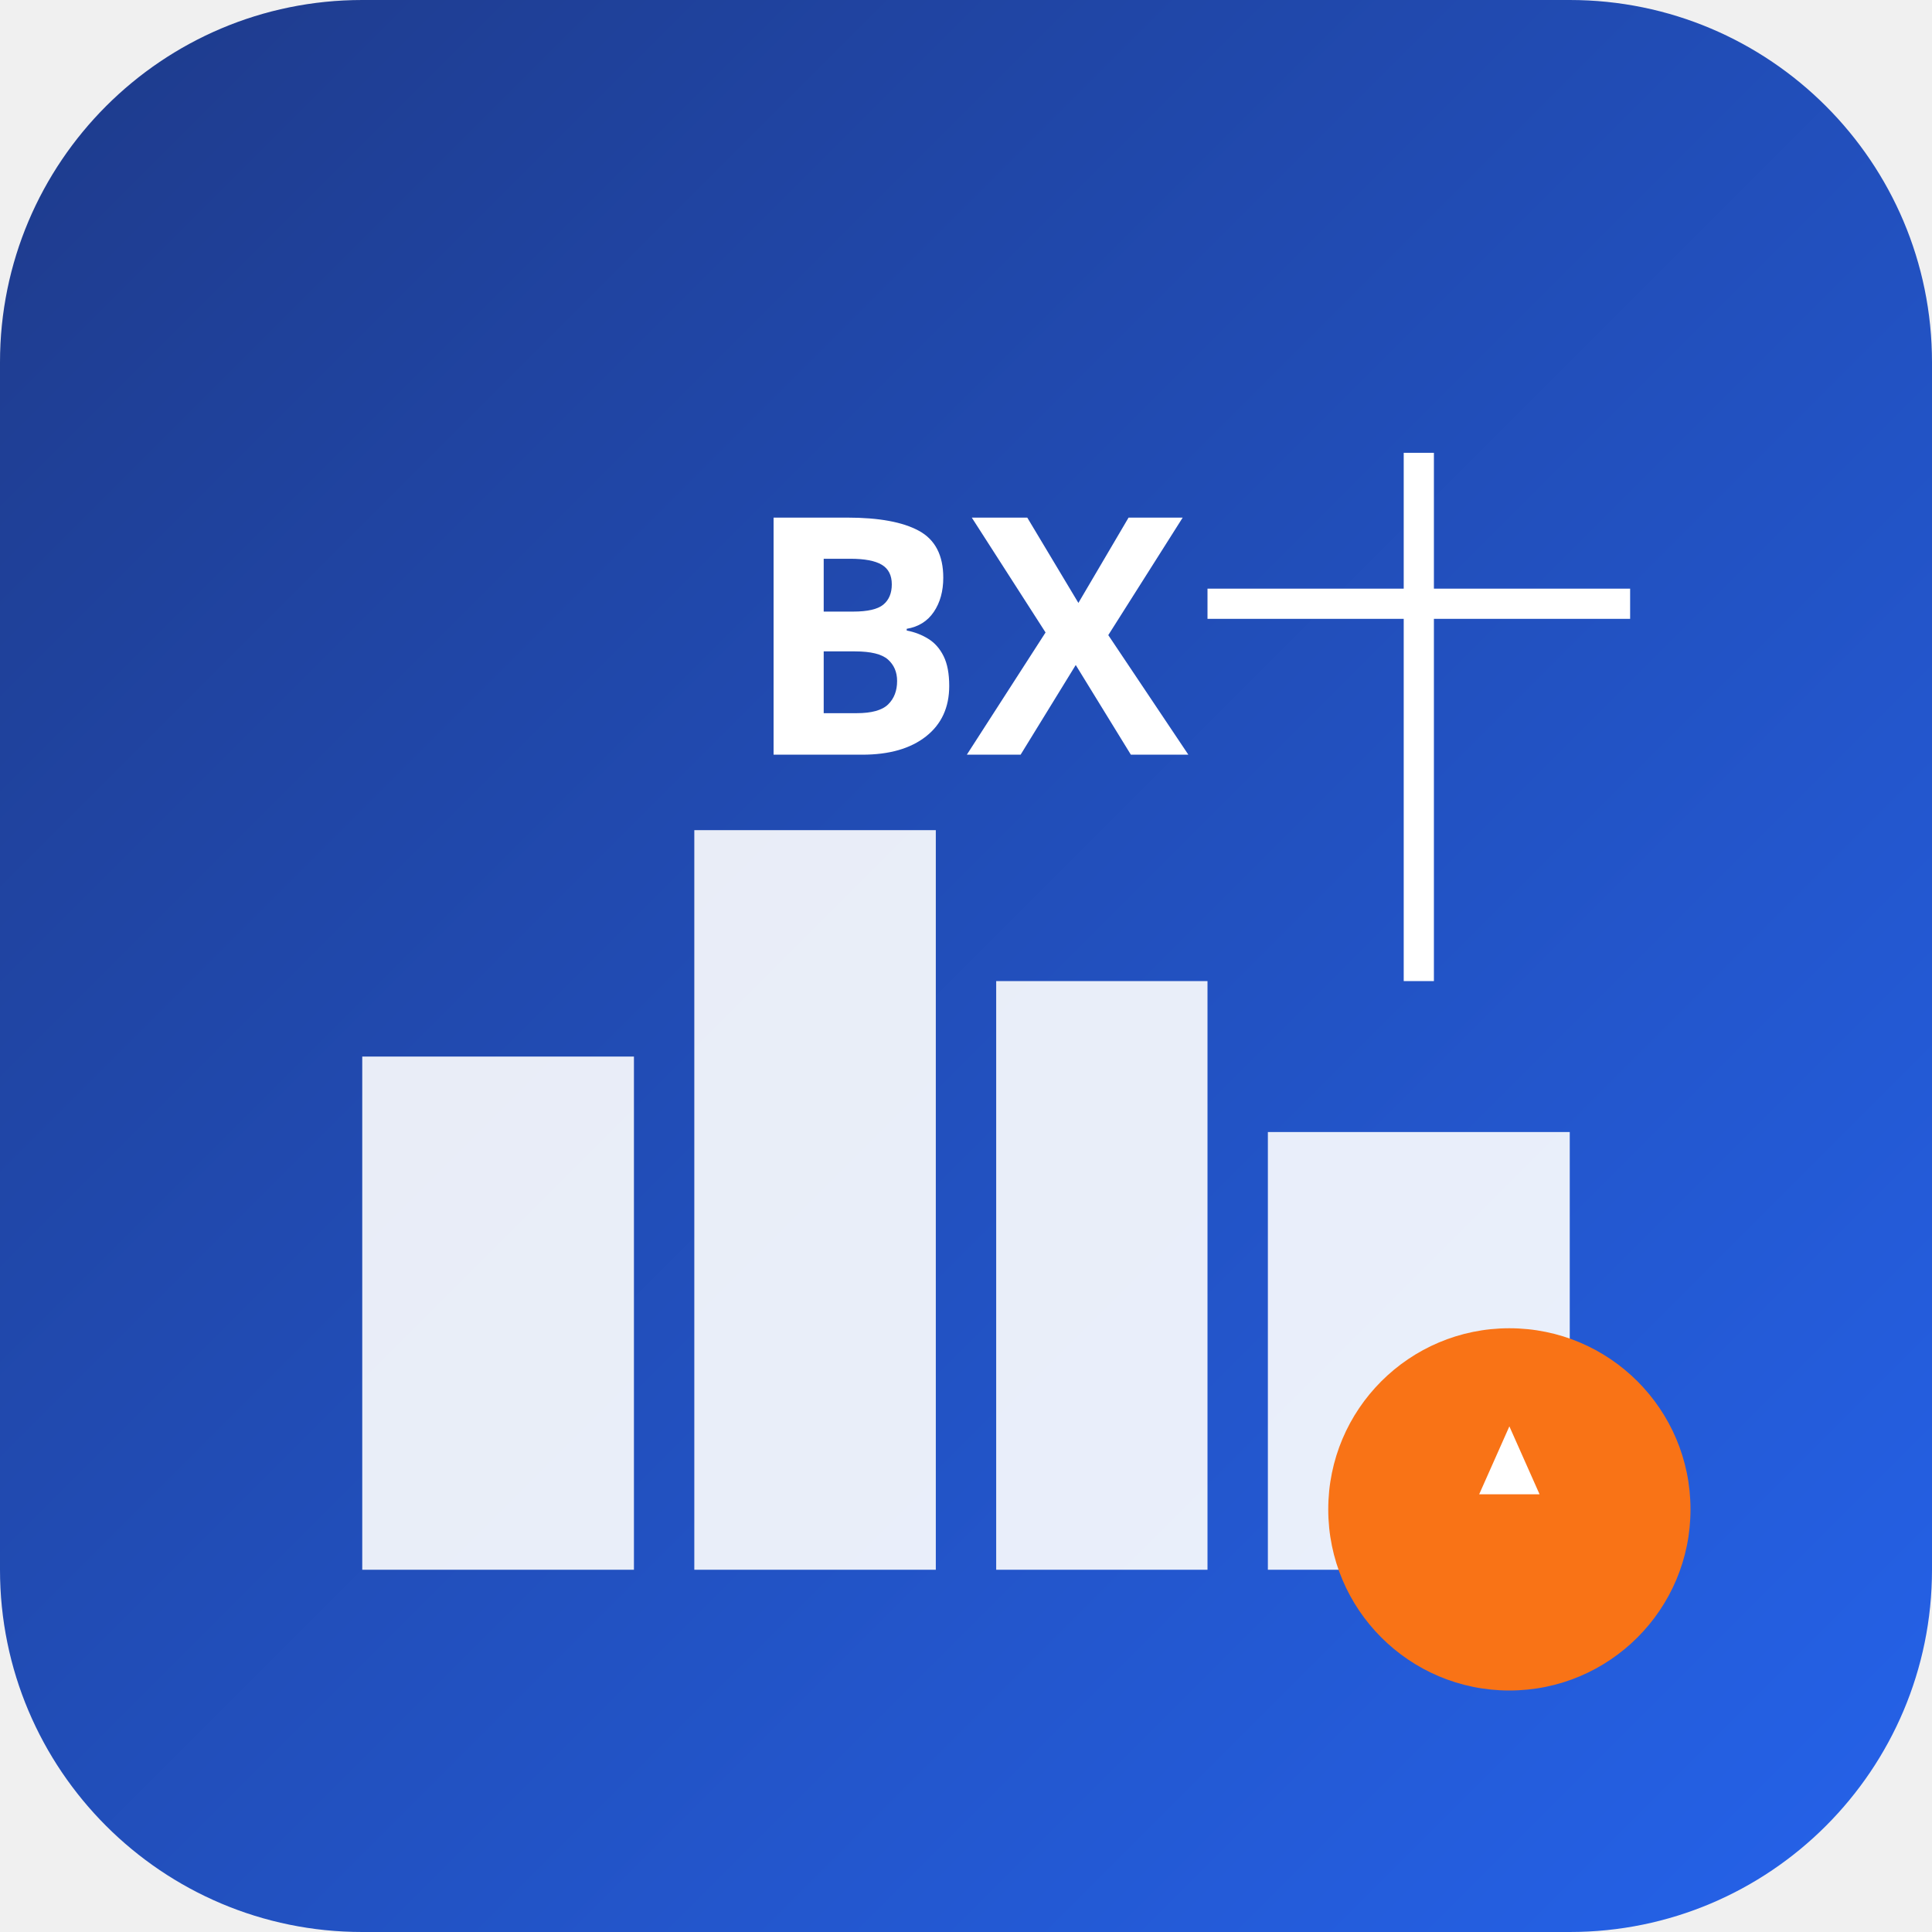
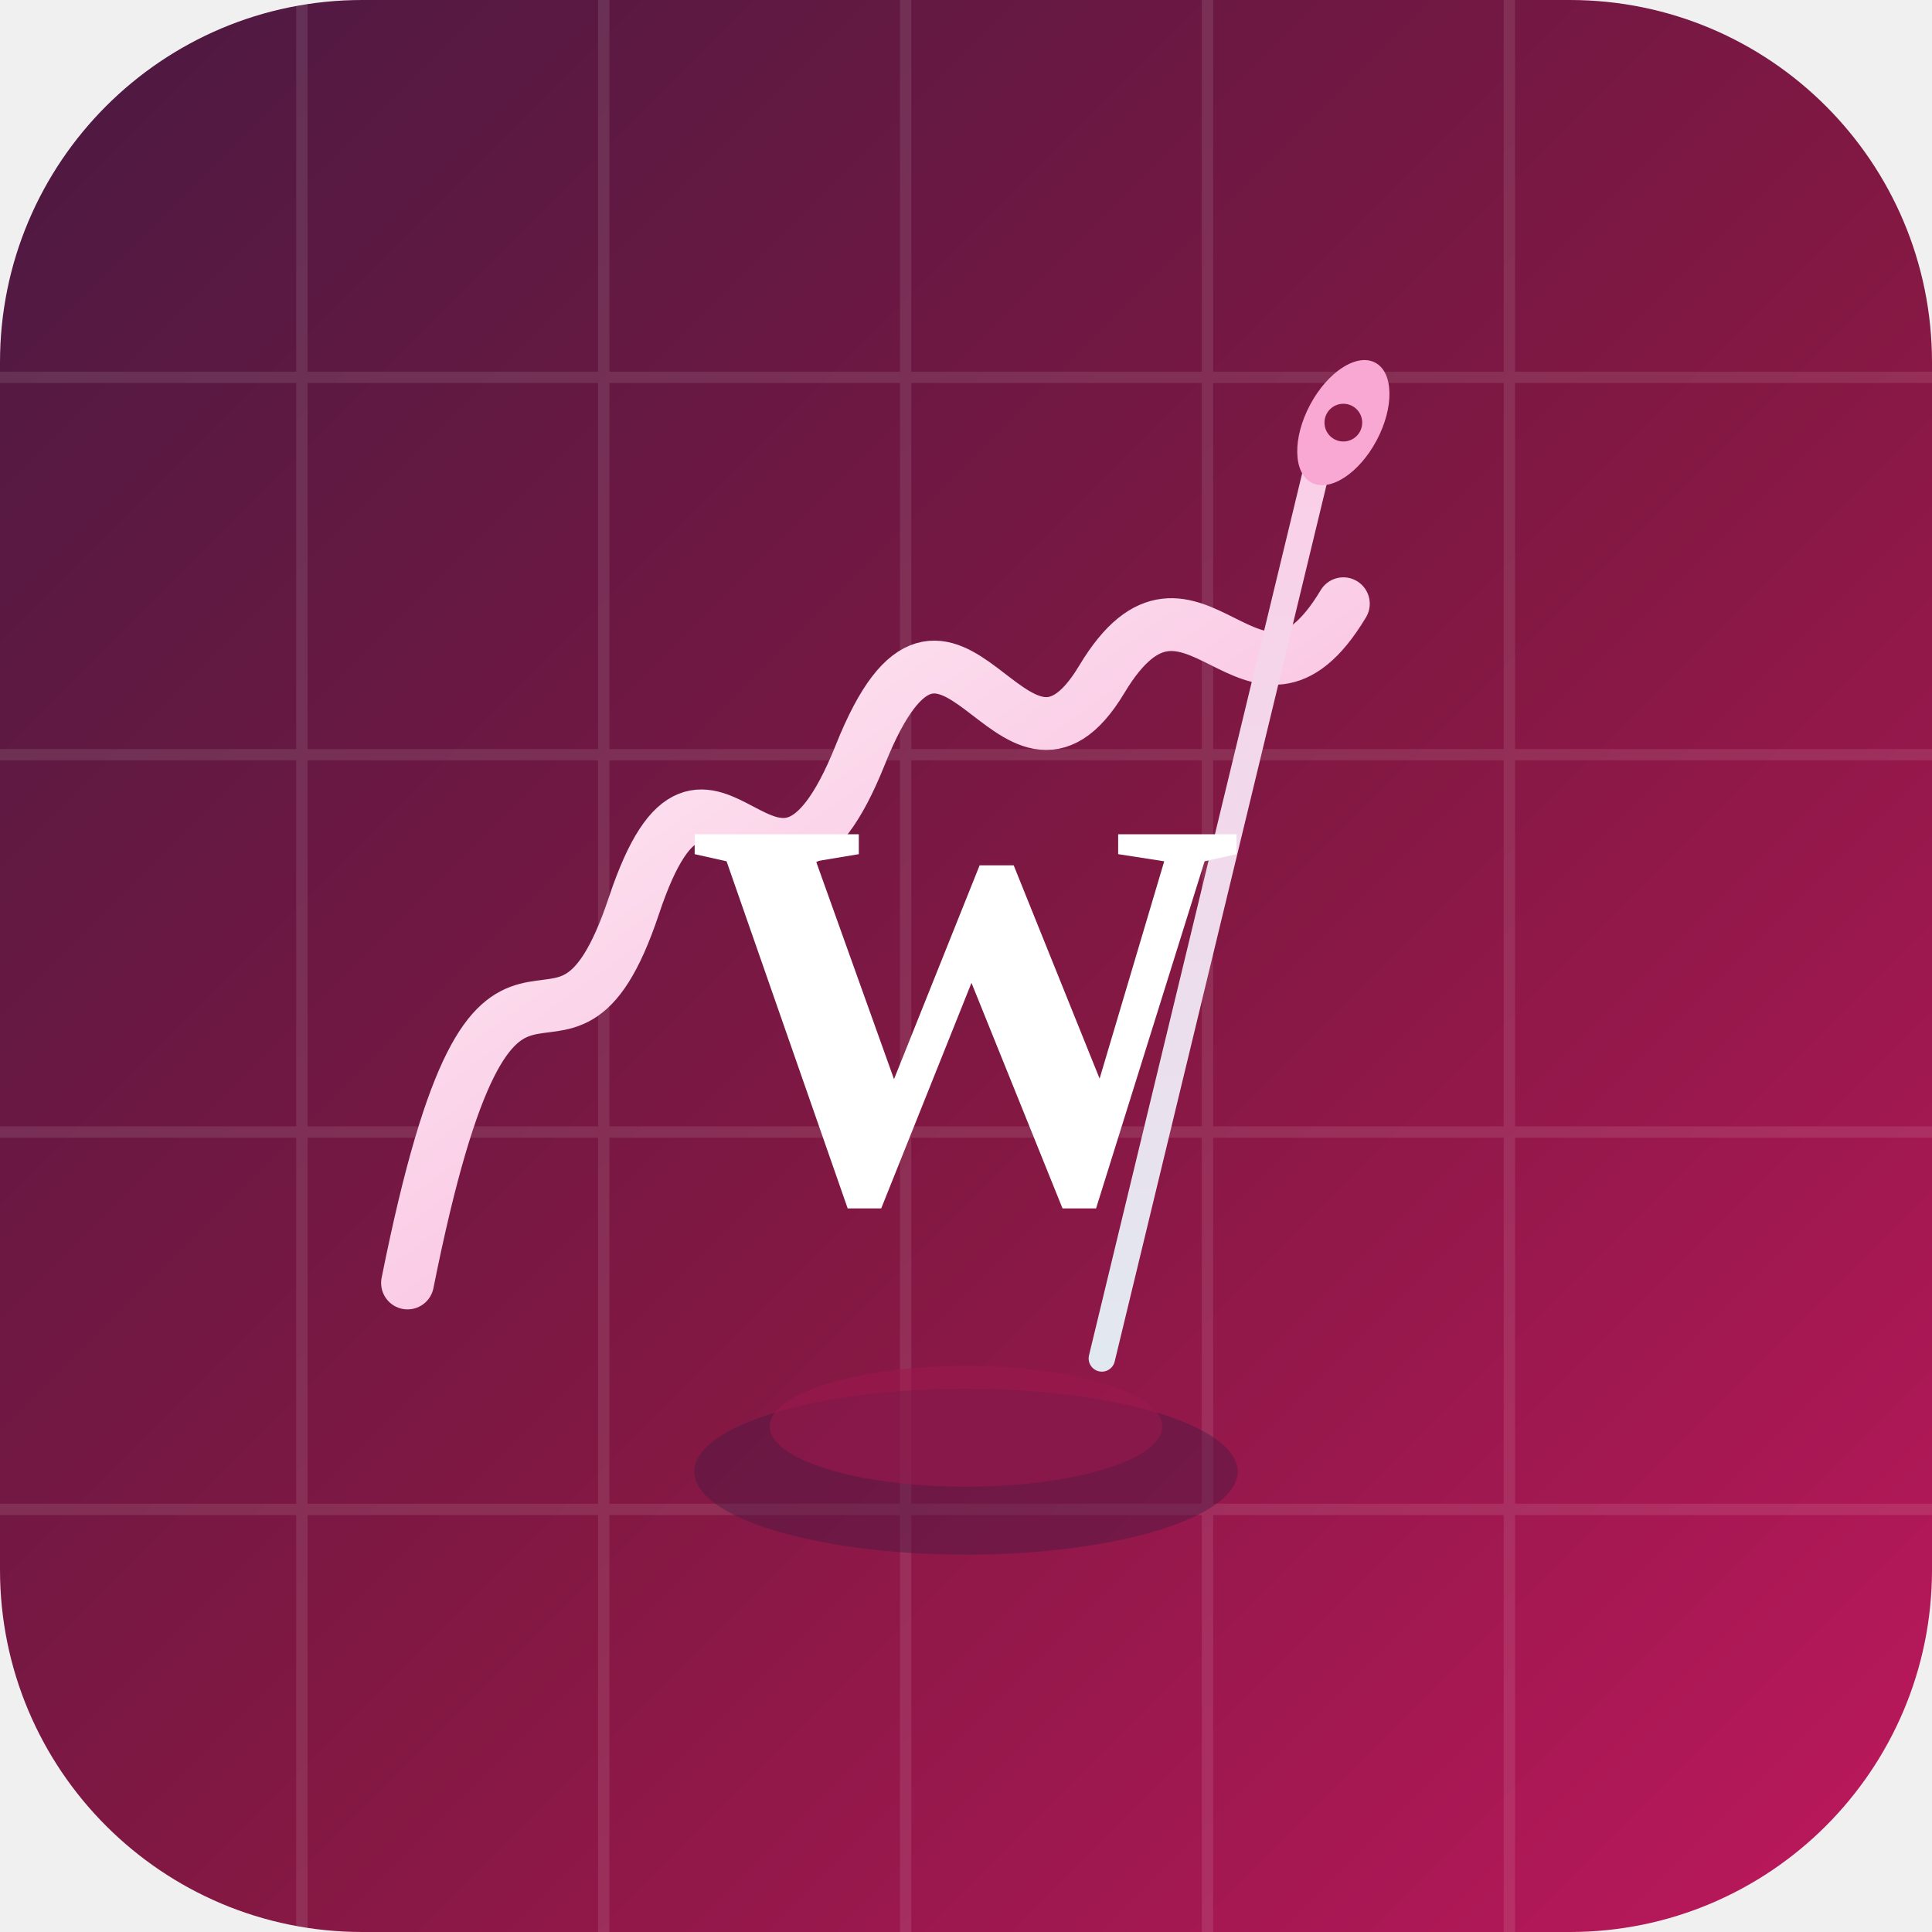
- <svg xmlns="http://www.w3.org/2000/svg" viewBox="0 0 512 512">
+ <svg xmlns="http://www.w3.org/2000/svg" viewBox="0 0 512 512" role="img" aria-label="Wantex">
  <defs>
-     <linearGradient id="bg" x1="0%" y1="0%" x2="100%" y2="100%">
-       <stop offset="0%" style="stop-color:#1E3A8A" />
-       <stop offset="100%" style="stop-color:#2563EB" />
+     <linearGradient id="wantex-bg" x1="0%" y1="0%" x2="100%" y2="100%">
+       <stop offset="0%" stop-color="#4A1942" />
+       <stop offset="55%" stop-color="#831843" />
+       <stop offset="100%" stop-color="#BE185D" />
+     </linearGradient>
+     <linearGradient id="wantex-thread" x1="0%" y1="0%" x2="100%" y2="100%">
+       <stop offset="0%" stop-color="#FDF2F8" />
+       <stop offset="100%" stop-color="#F9A8D4" />
+     </linearGradient>
+     <linearGradient id="wantex-needle" x1="0%" y1="0%" x2="0%" y2="100%">
+       <stop offset="0%" stop-color="#FBCFE8" />
+       <stop offset="100%" stop-color="#E2E8F0" />
    </linearGradient>
  </defs>
-   <rect width="512" height="512" rx="96" fill="url(#bg)" />
-   <rect x="96" y="280" width="72" height="136" fill="white" opacity="0.9" />
-   <rect x="184" y="220" width="64" height="196" fill="white" opacity="0.9" />
-   <rect x="264" y="260" width="56" height="156" fill="white" opacity="0.9" />
-   <rect x="336" y="300" width="80" height="116" fill="white" opacity="0.9" />
-   <line x1="376" y1="120" x2="376" y2="260" stroke="white" stroke-width="8" />
-   <line x1="320" y1="160" x2="432" y2="160" stroke="white" stroke-width="8" />
-   <text x="256" y="200" text-anchor="middle" fill="white" font-family="Arial Black,sans-serif" font-size="88" font-weight="bold">BX</text>
-   <circle cx="400" cy="400" r="48" fill="#F97316" />
-   <path d="M400 378 L408 396 H392 Z" fill="white" />
+   <rect width="512" height="512" rx="96" fill="url(#wantex-bg)" />
+   <g opacity="0.1" stroke="#FFFFFF" stroke-width="3">
+     <line x1="80" y1="0" x2="80" y2="512" />
+     <line x1="160" y1="0" x2="160" y2="512" />
+     <line x1="240" y1="0" x2="240" y2="512" />
+     <line x1="320" y1="0" x2="320" y2="512" />
+     <line x1="400" y1="0" x2="400" y2="512" />
+     <line x1="0" y1="100" x2="512" y2="100" />
+     <line x1="0" y1="200" x2="512" y2="200" />
+     <line x1="0" y1="300" x2="512" y2="300" />
+     <line x1="0" y1="400" x2="512" y2="400" />
+   </g>
+   <path d="M108 340 C132 220 148 300 168 240 C188 180 204 260 228 200 C252 140 268 220 292 180 C316 140 332 200 356 160" fill="none" stroke="url(#wantex-thread)" stroke-width="14" stroke-linecap="round" stroke-linejoin="round" />
+   <line x1="350" y1="120" x2="292" y2="360" stroke="url(#wantex-needle)" stroke-width="7" stroke-linecap="round" />
+   <ellipse cx="356" cy="112" rx="10" ry="18" fill="#F9A8D4" transform="rotate(28 356 112)" />
+   <circle cx="356" cy="112" r="5" fill="#831843" />
+   <ellipse cx="256" cy="390" rx="72" ry="22" fill="#4A1942" opacity="0.45" />
+   <ellipse cx="256" cy="378" rx="52" ry="16" fill="#9D174D" opacity="0.55" />
+   <text x="256" y="318" text-anchor="middle" fill="#FFFFFF" font-family="Georgia, 'Times New Roman', serif" font-size="148" font-weight="700">W</text>
</svg>
